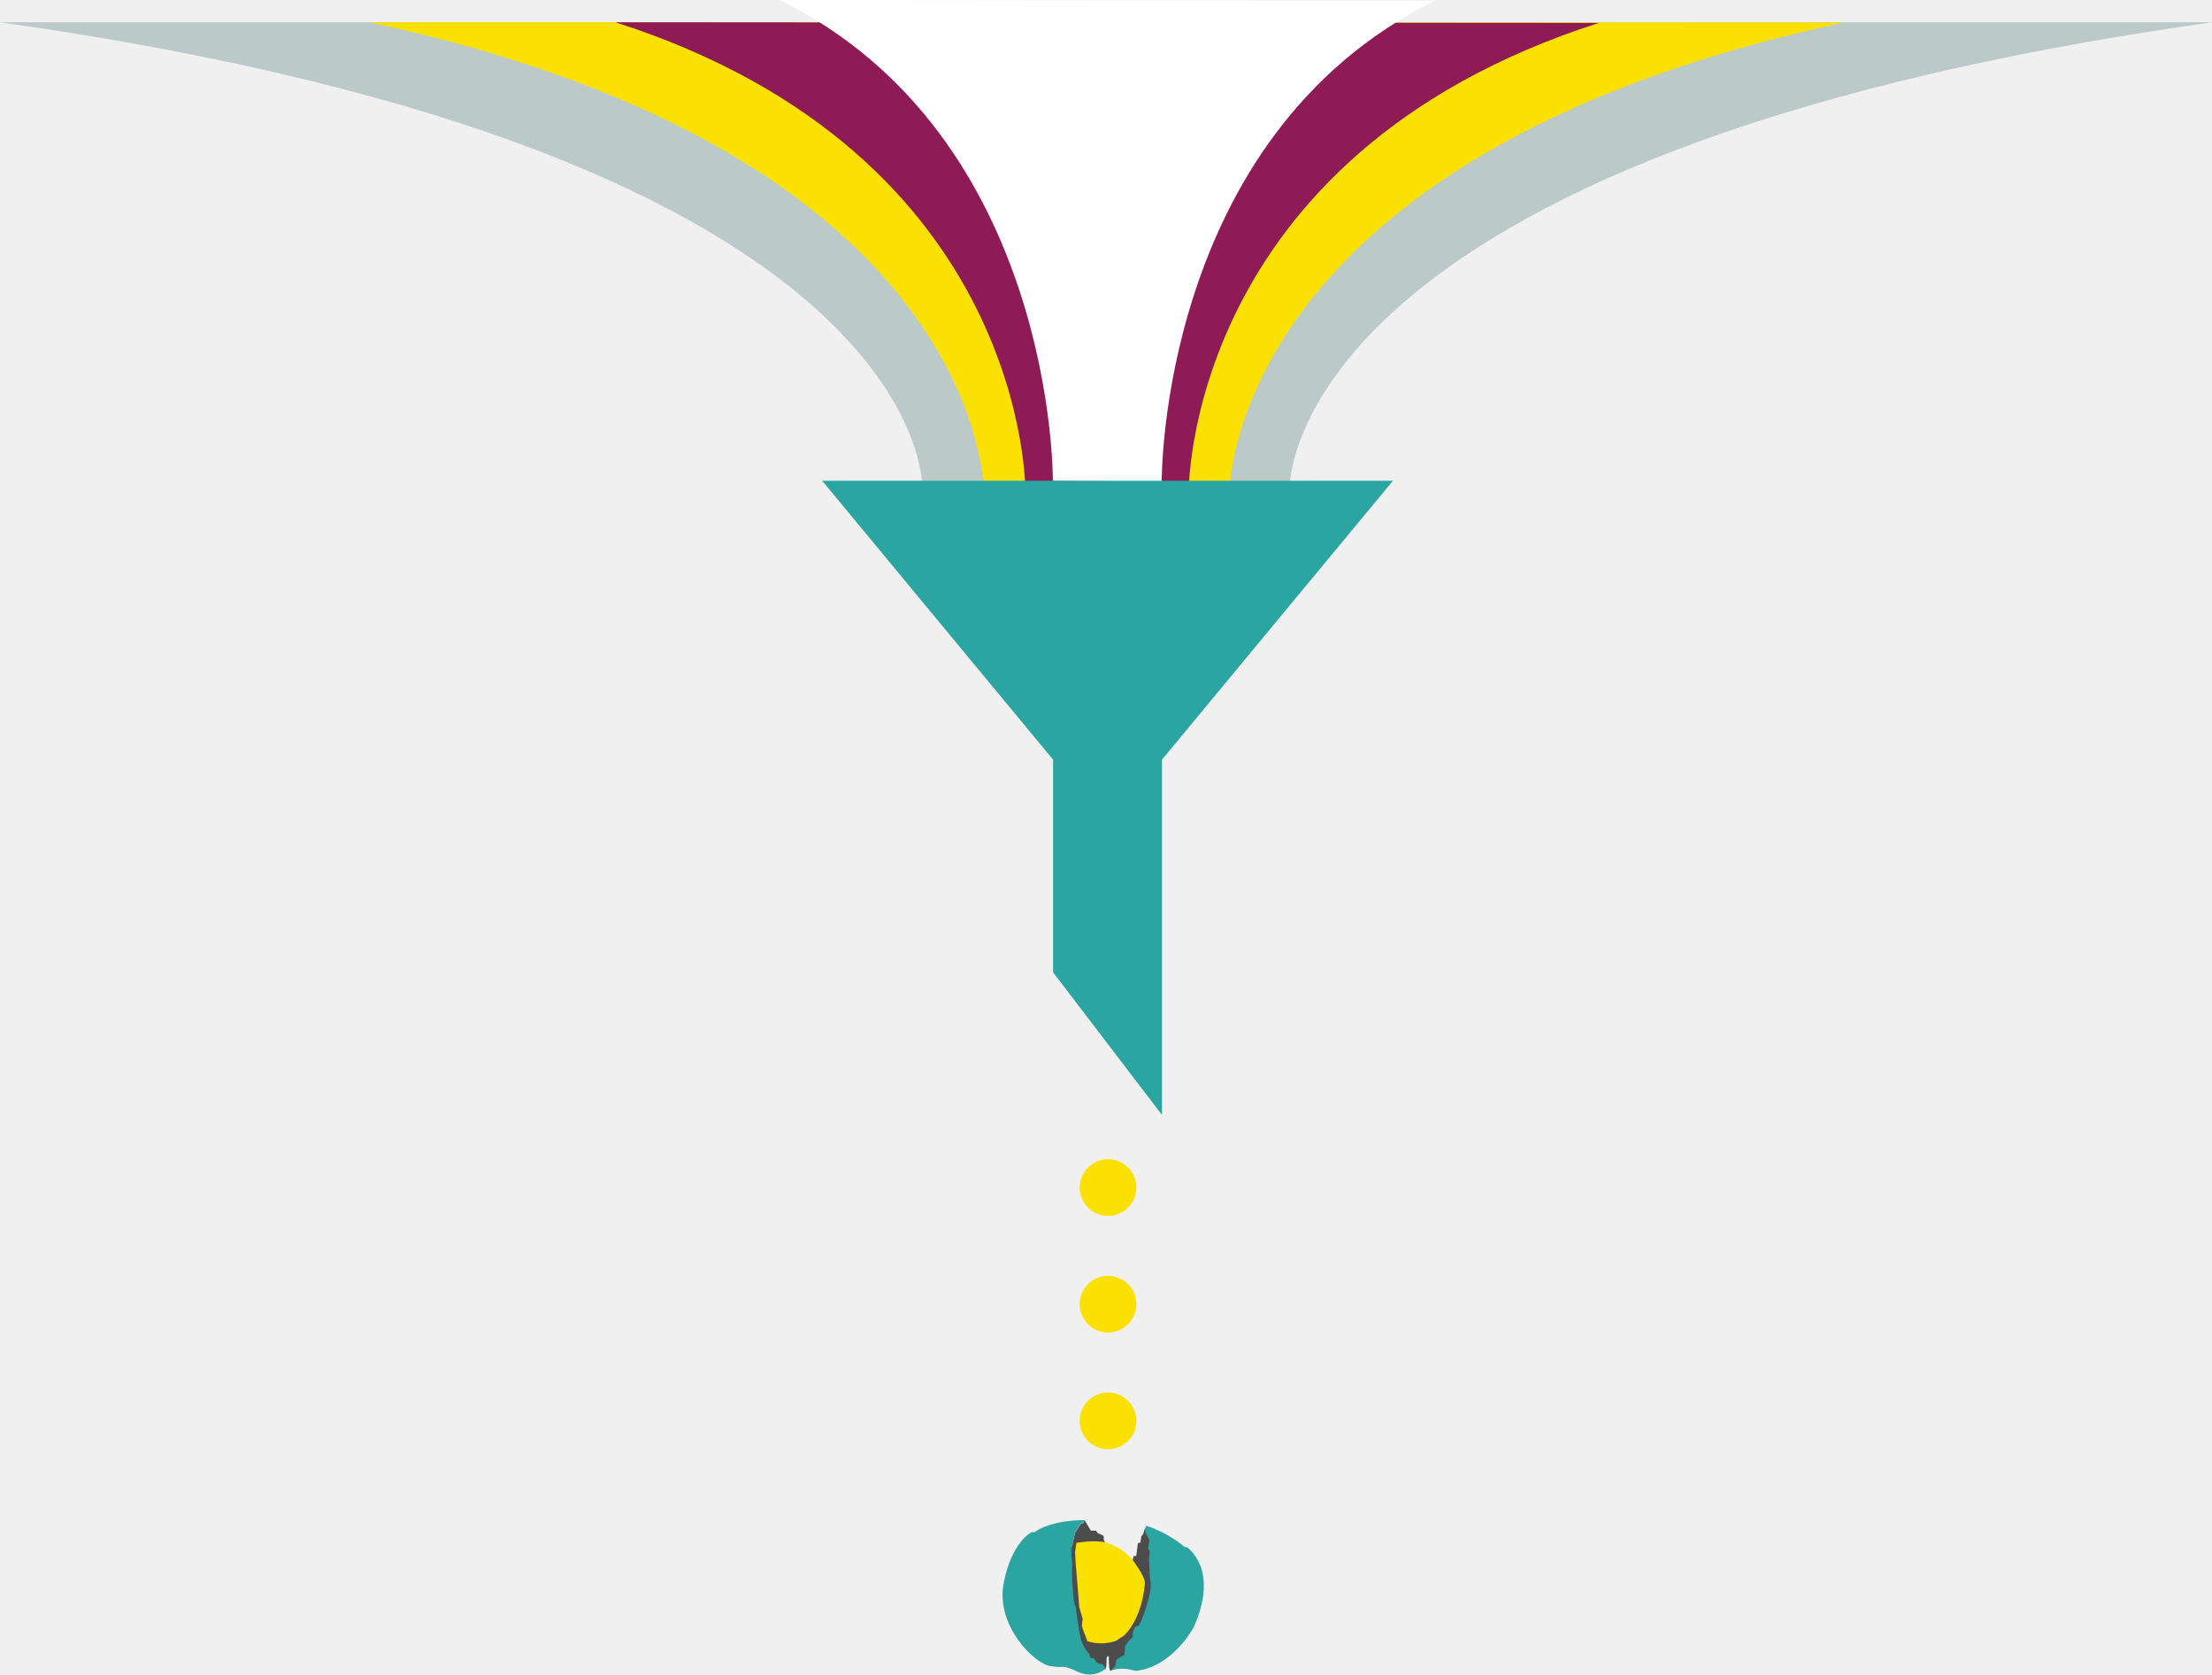
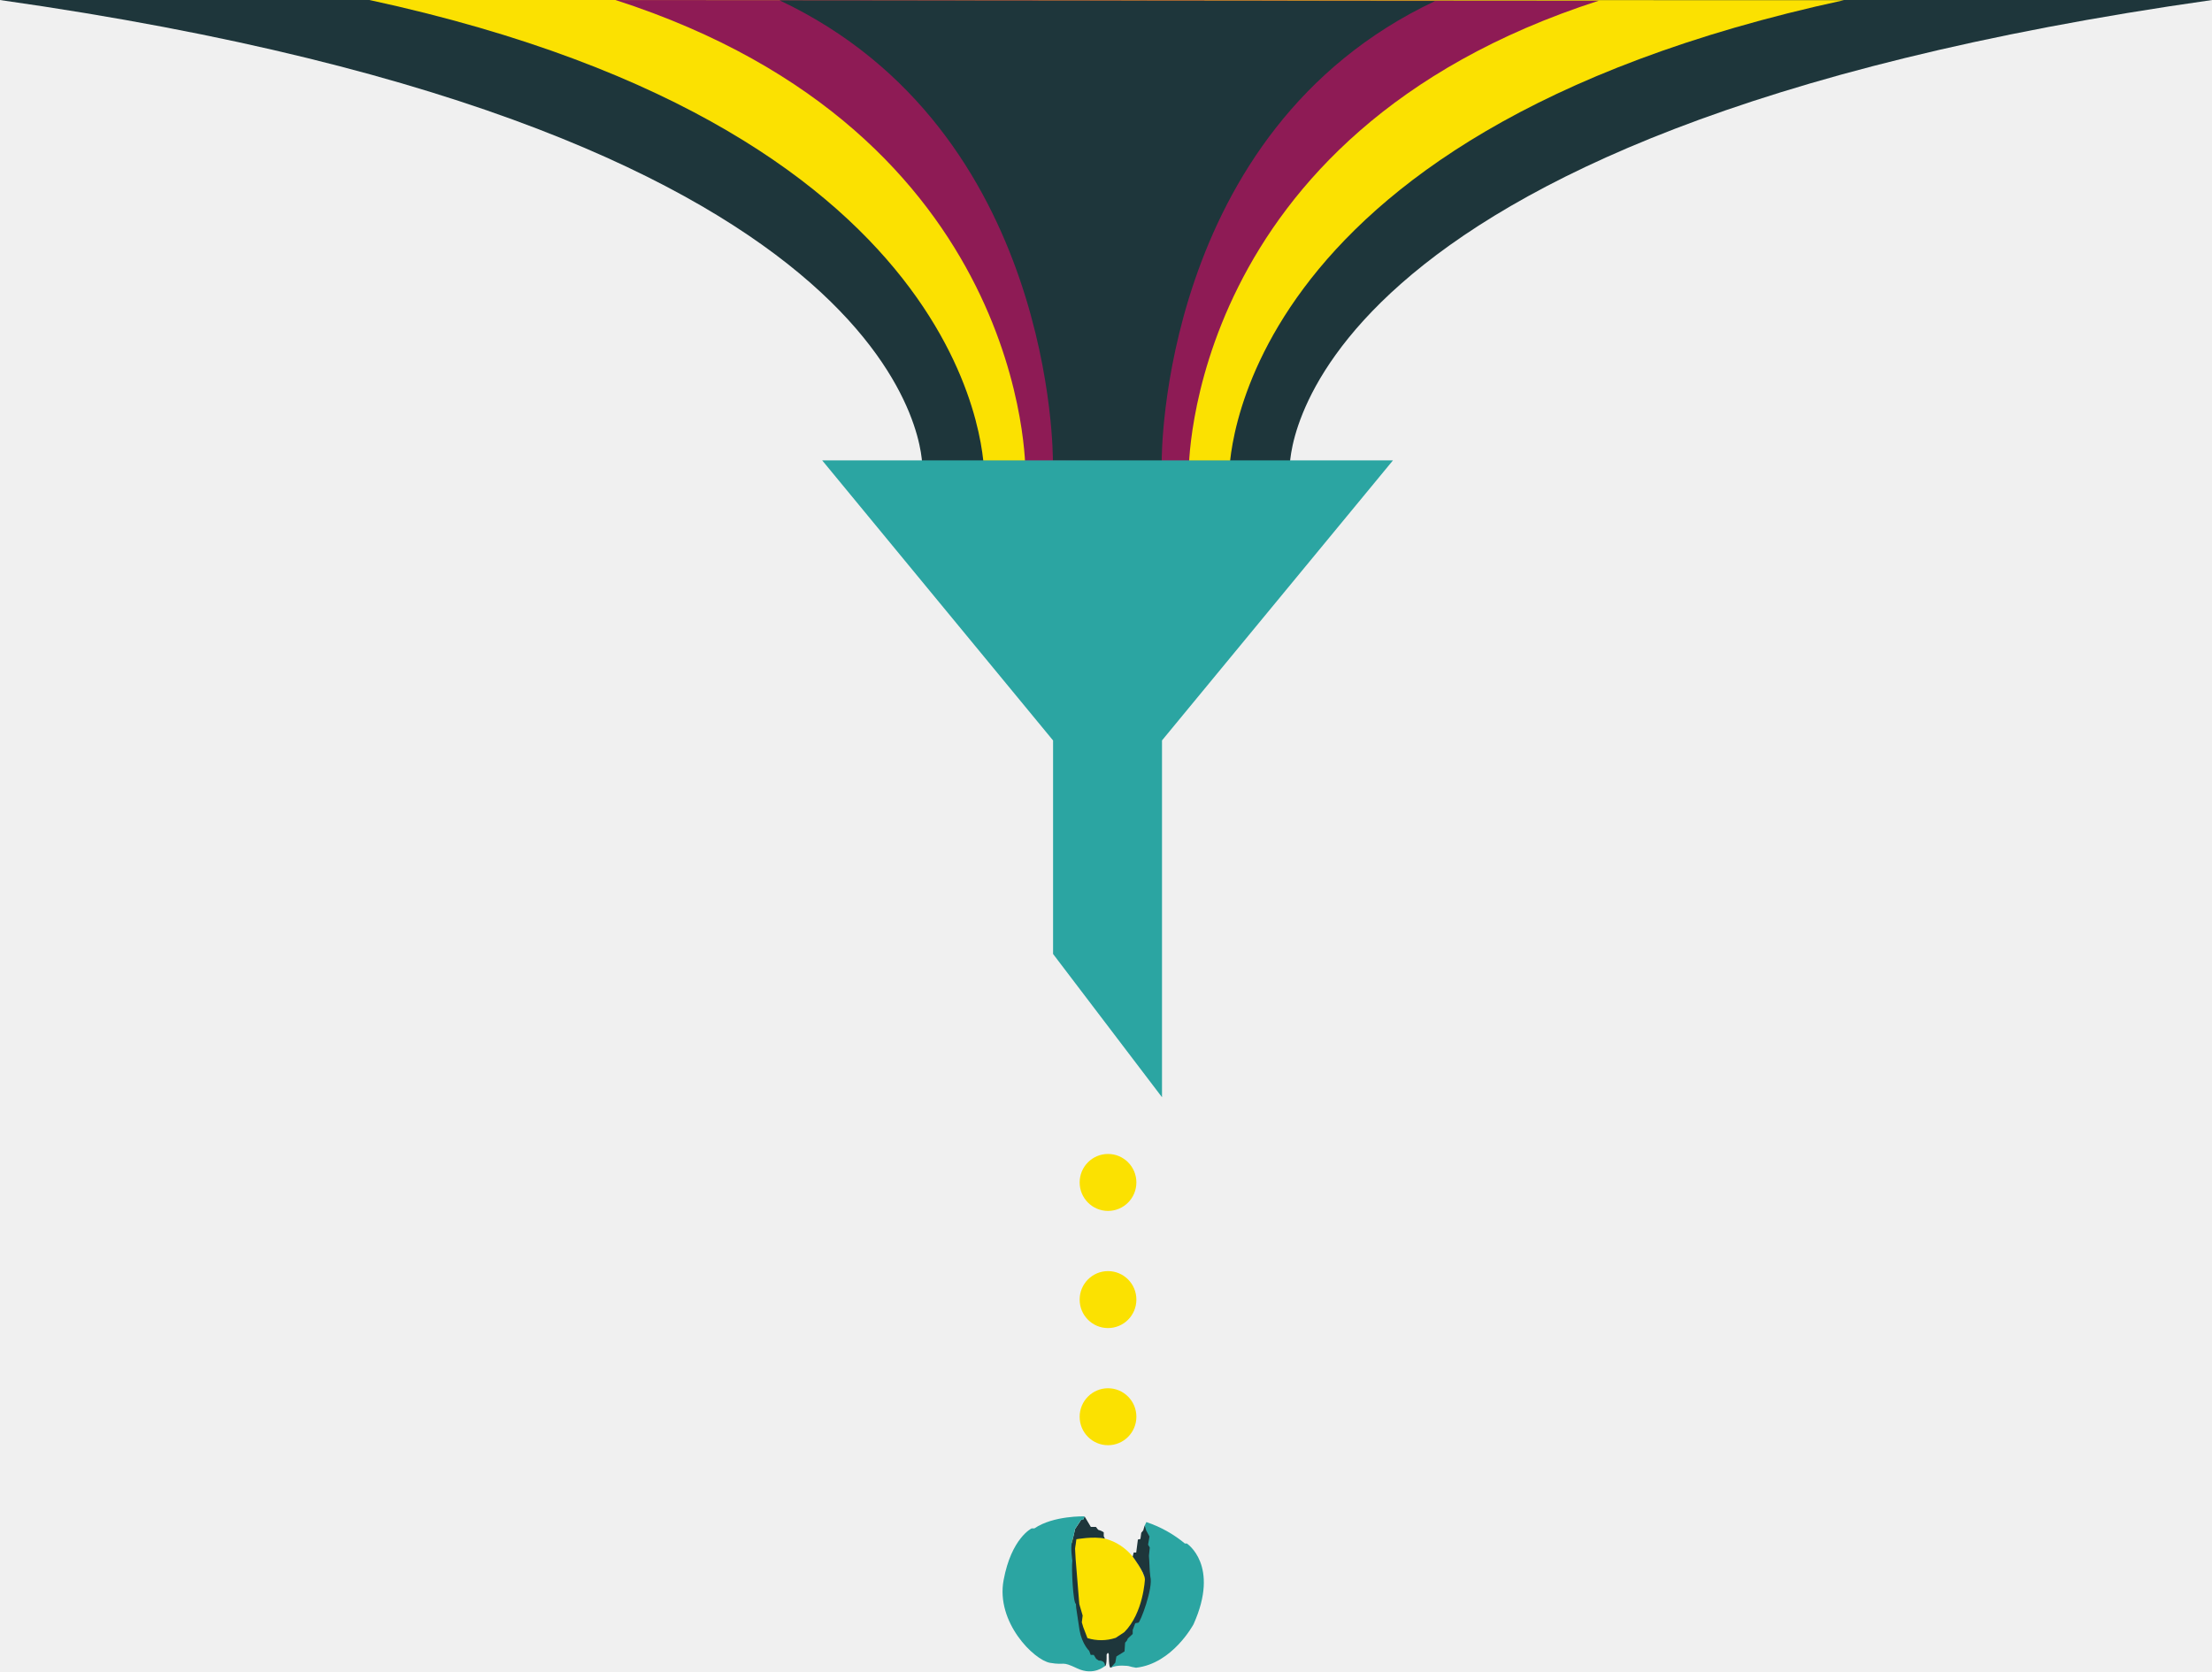
- <svg xmlns="http://www.w3.org/2000/svg" id="aa6c10f6-e0ce-453f-b024-7c04cb304ec0" data-name="Layer 1" viewBox="0 0 920.2 696.57">
-   <defs>
-     <style>.eaf59a75-174e-4bc7-aac4-b6552b309ee8{fill:#fbe100;}.a3fabe9b-efa5-40ee-94e1-182e25738c48{fill:#4c4c4c;}.ba2d6eea-0b65-4da3-9f8e-e9084c35be80{fill:#2ba5a2;}.b520e0f4-63b9-4e23-9ab8-4a6072a8e094{fill:#bcc9c9;}.eb557332-63d8-4f4a-9125-9b4e28a5d6d6{fill:#fbe101;}.e556846c-5e91-457b-87e6-4e6fedea58ea{fill:#8e1b55;}.e4103bbe-6cd1-4c7b-8111-3ee072892d99{fill:#fff;}</style>
-   </defs>
-   <path class="eaf59a75-174e-4bc7-aac4-b6552b309ee8" d="M443.18,642.52s23.66-9.52,33.36,15.87V679.5s-13.76,8.34-32.77,2.57Z" />
-   <path class="a3fabe9b-efa5-40ee-94e1-182e25738c48" d="M459.66,641.57l-.5-1v-1.63l-1.05-.59-1.28-.46-.93-1.17h-2.1l-2.6-4.35-.67,1.43-.7-.11-2.57,3.85L446,643l-1.4,2.33,1.4,24.15,3.15,16.68,6.18,6.3,4.34,1.92s.79.29.68-4.72c0,0,.58-1.52.93-.12,0,0-.11,5.86.82,5.48l4.08-2.68L475.49,678l5-20.06V640.19l-4.32-4.08-.58,2-.82,1-.35,2.57-1.05.23-.7,5.37h-1.05l-.42,1.69s4.87,6.32,5.09,9.39c0,0-.6,13.94-8.57,21.91l-3.56,2.35a19.26,19.26,0,0,1-11.78.12l-1.75-4.55-.59-2,.35-2.8-1.4-4.78-1.51-18.43s-.25-4.12-.25-4.47.24-1.63.24-1.63l.3-2.27S454.79,640.52,459.66,641.57Z" />
-   <path class="ba2d6eea-0b65-4da3-9f8e-e9084c35be80" d="M451.2,632.34s-13-.38-20.87,5h-1.15s-8.42,4-11.68,21.44,12.64,33.13,19.34,34.27,4.41-.95,11.3,2.3,11.51-1,11.51-1,.33-2.27-2.59-2.27l-1.05-.7L455,689.76h-1.28L453.1,688s-2.92-2.68-4-8.51l-1.41-9.32-.11-1.64c-1.12,0-1.93-14.68-1.48-17.94,0,0-.85-5.39-.15-7.61l.7-2.8.58-2.68,1.29-2,1.28-1.86.7.11Z" />
-   <path class="ba2d6eea-0b65-4da3-9f8e-e9084c35be80" d="M476.89,634.71a49.49,49.49,0,0,1,16,8.86h.82s13.88,9,2.8,33.48c0,0-8.75,16.33-23.91,18a23.54,23.54,0,0,1-3.15-.7s-4.67-.7-7.35.7l1.86-2.1.47-2.56,3.38-2.1.24-3.62.7-.81.46-.94,2-1.86v-1.64l1.05-2.8,1.28-.23c.77.1,6.31-14.51,5-19.08l-.23-2.27-.23-4.66-.12-1.71.35-3.42-.7-1.17.58-3.38-1.4-2.57-.58-2Z" />
-   <path class="b520e0f4-63b9-4e23-9ab8-4a6072a8e094" d="M383.67,202.73S387.71,64,0,9.26H920.2C532.5,64,536.54,203,536.54,203Z" />
-   <path class="eb557332-63d8-4f4a-9125-9b4e28a5d6d6" d="M409.42,206.07S412.15,64.92,153.68,9.25l613.44.07c-258.47,55.68-255.78,197-255.78,197Z" />
-   <circle class="eb557332-63d8-4f4a-9125-9b4e28a5d6d6" cx="460.94" cy="494" r="11.8" />
-   <circle class="eb557332-63d8-4f4a-9125-9b4e28a5d6d6" cx="460.94" cy="542.53" r="11.8" />
-   <circle class="eb557332-63d8-4f4a-9125-9b4e28a5d6d6" cx="460.94" cy="591.06" r="11.8" />
-   <path class="e556846c-5e91-457b-87e6-4e6fedea58ea" d="M426.57,204.72S428.36,64.58,256.05,9.26l409,.29C492.72,64.87,494.51,205,494.51,205Z" />
-   <path class="e4103bbe-6cd1-4c7b-8111-3ee072892d99" d="M438,200.07S439.18,56.62,324.31,0L597,.29C482.08,56.92,483.28,200.36,483.28,200.36Z" />
-   <polygon class="ba2d6eea-0b65-4da3-9f8e-e9084c35be80" points="342.04 199.99 579.47 199.99 483.4 315.99 483.4 463.82 438.08 404.47 438.08 316.01 342.04 199.99" />
+ <svg xmlns="http://www.w3.org/2000/svg" id="b7297fbb-a19c-4056-9356-024ba0bce5fd" data-name="aa6c10f6-e0ce-453f-b024-7c04cb304ec0" viewBox="0 0 920.2 695.42">
+   <path d="M443.18,642.29s23.66-9.56,33.36,15.94v21.2s-13.76,8.37-32.77,2.58Z" transform="translate(0 -1.15)" style="fill:#fbe100" />
+   <path d="M459.66,641.33l-.5-1v-1.64l-1.05-.59-1.28-.46-.93-1.18h-2.1l-2.6-4.37-.67,1.44-.7-.11-2.57,3.87L446,642.77l-1.4,2.34,1.4,24.25,3.15,16.76,6.18,6.32,4.34,1.93s.79.29.68-4.74c0,0,.58-1.53.93-.12,0,0-.11,5.88.82,5.5l4.08-2.69,9.31-14.4,5-20.15V640l-4.32-4.1-.58,2-.82,1-.35,2.58-1.05.23-.7,5.4h-1.05l-.42,1.69s4.87,6.35,5.09,9.44c0,0-.6,14-8.57,22l-3.56,2.36a19.19,19.19,0,0,1-11.78.12l-1.75-4.57-.59-2,.35-2.81-1.4-4.8L447.48,650s-.25-4.14-.25-4.49.24-1.64.24-1.64l.3-2.28S454.79,640.28,459.66,641.33Z" transform="translate(0 -1.15)" style="fill:#1e363b" />
+   <path d="M451.2,632.06s-13-.38-20.87,5h-1.15s-8.42,4-11.68,21.54,12.64,33.27,19.34,34.41,4.41-.95,11.3,2.31,11.51-1,11.51-1,.33-2.28-2.59-2.28l-1.05-.7-1-1.63h-1.28L453.1,688s-2.92-2.69-4-8.54l-1.41-9.36-.11-1.65c-1.12,0-1.93-14.74-1.48-18,0,0-.85-5.41-.15-7.64l.7-2.81.58-2.69,1.29-2,1.28-1.87.7.11Z" transform="translate(0 -1.15)" style="fill:#2ba5a2" />
+   <path d="M476.89,634.44a49.57,49.57,0,0,1,16,8.9h.82s13.88,9,2.8,33.63c0,0-8.75,16.4-23.91,18.07a22.72,22.72,0,0,1-3.15-.7s-4.67-.7-7.35.7l1.86-2.11.47-2.57,3.38-2.11.24-3.63.7-.81.46-.95,2-1.87v-1.64l1.05-2.82,1.28-.23c.77.1,6.31-14.57,5-19.16l-.23-2.28-.23-4.68-.12-1.72.35-3.43-.7-1.18.58-3.39-1.4-2.58-.58-2Z" transform="translate(0 -1.15)" style="fill:#2ba5a2" />
+   <path d="M383.67,195.46S387.71,56.14,0,1.16H920.2c-387.7,55-383.66,194.57-383.66,194.57Z" transform="translate(0 -1.15)" style="fill:#1e363b" />
+   <path d="M409.42,198.82S412.15,57.06,153.68,1.15l613.44.07C508.65,57.14,511.34,199.07,511.34,199.07Z" transform="translate(0 -1.15)" style="fill:#fbe101" />
+   <ellipse cx="460.94" cy="491.98" rx="11.8" ry="11.85" style="fill:#fbe101" />
+   <ellipse cx="460.94" cy="540.72" rx="11.8" ry="11.85" style="fill:#fbe101" />
+   <ellipse cx="460.94" cy="589.46" rx="11.8" ry="11.85" style="fill:#fbe101" />
+   <path d="M426.57,197.46S428.36,56.72,256.05,1.16l409,.29C492.72,57,494.51,197.74,494.51,197.74Z" transform="translate(0 -1.15)" style="fill:#8e1b55" />
+   <path d="M438,192.8S439.18,55.5,324.31,1.3L597,1.58c-114.92,54.21-113.72,191.5-113.72,191.5Z" transform="translate(0 -1.15)" style="fill:#1e363b" />
+   <polygon points="342.04 191.56 579.47 191.56 483.4 308.06 483.4 456.53 438.08 396.92 438.08 308.08 342.04 191.56" style="fill:#2ba5a2" />
</svg>
